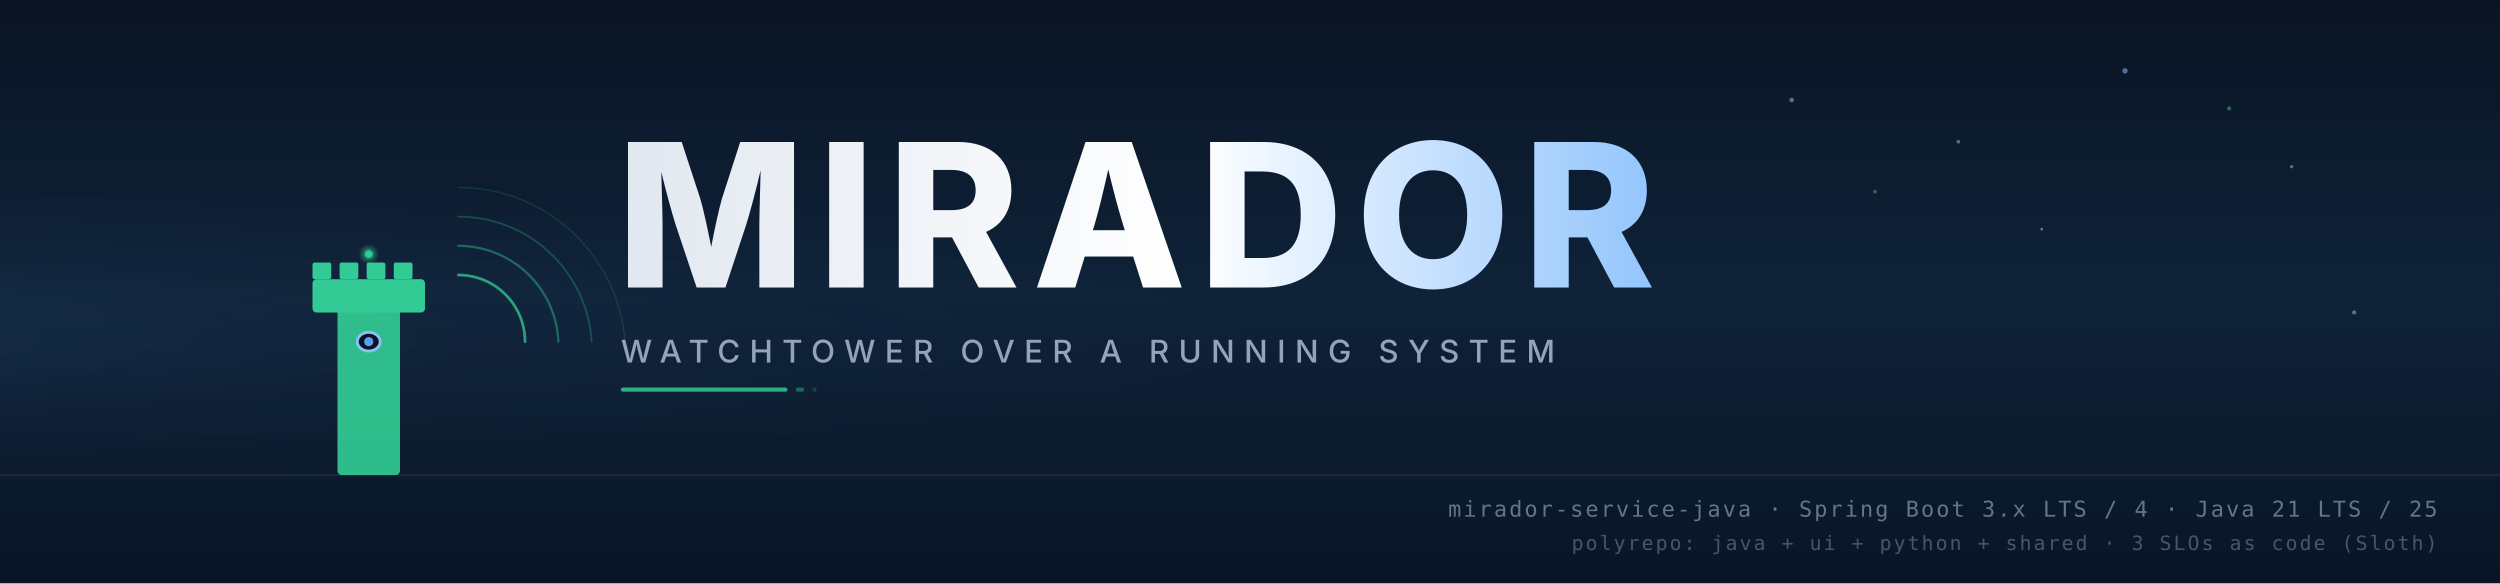
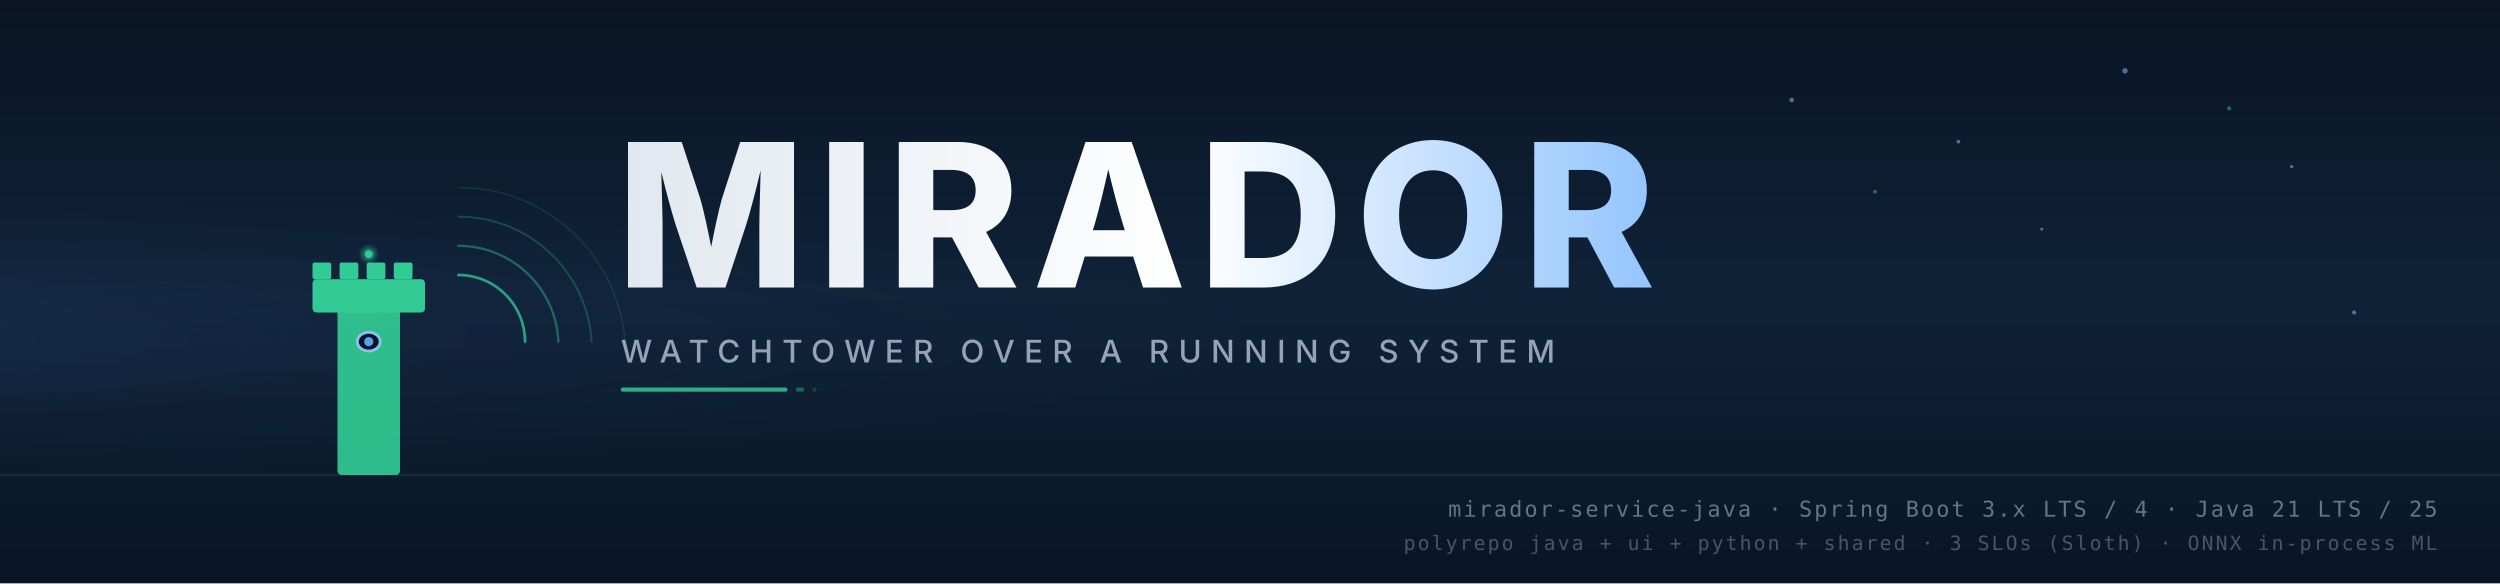
<svg xmlns="http://www.w3.org/2000/svg" viewBox="0 0 1200 280" width="1200" height="280" role="img" aria-label="Mirador — watchtower over a running system">
  <defs>
    <linearGradient id="sky" x1="0" y1="0" x2="0" y2="1">
      <stop offset="0%" stop-color="#0a1424" />
      <stop offset="50%" stop-color="#0f2238" />
      <stop offset="100%" stop-color="#081526" />
    </linearGradient>
    <radialGradient id="beam" cx="18%" cy="55%" r="55%">
      <stop offset="0%" stop-color="#60a5fa" stop-opacity="0.22" />
      <stop offset="60%" stop-color="#60a5fa" stop-opacity="0.04" />
      <stop offset="100%" stop-color="#60a5fa" stop-opacity="0" />
    </radialGradient>
    <linearGradient id="title-grad" x1="0" y1="0" x2="1" y2="0">
      <stop offset="0%" stop-color="#e2e8f0" />
      <stop offset="55%" stop-color="#ffffff" />
      <stop offset="100%" stop-color="#93c5fd" />
    </linearGradient>
    <radialGradient id="pulse" cx="50%" cy="50%" r="50%">
      <stop offset="0%" stop-color="#34d399" stop-opacity="1" />
      <stop offset="60%" stop-color="#34d399" stop-opacity="0.3" />
      <stop offset="100%" stop-color="#34d399" stop-opacity="0" />
    </radialGradient>
  </defs>
  <rect width="1200" height="280" fill="url(#sky)" />
  <ellipse cx="210" cy="155" rx="900" ry="70" fill="url(#beam)" opacity="0.7" />
  <g fill="#93c5fd" opacity="0.5">
    <circle cx="860" cy="48" r="1.1" />
    <circle cx="940" cy="68" r="0.9" />
    <circle cx="1020" cy="34" r="1.3" />
    <circle cx="1100" cy="80" r="0.8" />
    <circle cx="980" cy="110" r="0.7" />
    <circle cx="1130" cy="150" r="1.0" />
  </g>
  <g fill="#34d399" opacity="0.45">
    <circle cx="900" cy="92" r="0.9" />
    <circle cx="1070" cy="52" r="1.0" />
  </g>
  <line x1="0" y1="228" x2="1200" y2="228" stroke="#1e293b" stroke-width="1" opacity="0.9" />
  <g transform="translate(140 72)" opacity="0.95">
    <rect x="22" y="76" width="30" height="80" rx="2" fill="#34d399" opacity="0.92" />
    <rect x="10" y="62" width="54" height="16" rx="2" fill="#34d399" />
    <rect x="10" y="54" width="9" height="8" rx="1" fill="#34d399" />
    <rect x="23" y="54" width="9" height="8" rx="1" fill="#34d399" />
    <rect x="36" y="54" width="9" height="8" rx="1" fill="#34d399" />
    <rect x="49" y="54" width="9" height="8" rx="1" fill="#34d399" />
    <ellipse cx="37" cy="92" rx="5.5" ry="4.5" fill="#0a1424" stroke="#93c5fd" stroke-width="1.4" />
    <circle cx="37" cy="92" r="2.2" fill="#60a5fa" />
    <circle cx="37" cy="50" r="5" fill="url(#pulse)" />
    <circle cx="37" cy="50" r="1.8" fill="#34d399" />
    <g fill="none" stroke="#34d399" stroke-linecap="round" opacity="0.75">
      <path d="M 80 60 A 32 32 0 0 1 112 92" stroke-width="1.3" />
      <path d="M 80 46 A 48 48 0 0 1 128 92" stroke-width="1.1" opacity="0.55" />
      <path d="M 80 32 A 64 64 0 0 1 144 92" stroke-width="0.9" opacity="0.35" />
      <path d="M 80 18 A 80 80 0 0 1 160 92" stroke-width="0.7" opacity="0.20" />
    </g>
  </g>
  <g font-family="'Inter','Segoe UI',system-ui,sans-serif">
    <text x="296" y="138" font-size="96" font-weight="800" letter-spacing="6" fill="url(#title-grad)">MIRADOR</text>
    <text x="298" y="174" font-size="15" font-weight="500" fill="#94a3b8" letter-spacing="4.5">
      WATCHTOWER OVER A RUNNING SYSTEM
    </text>
    <rect x="298" y="186" width="80" height="2" rx="1" fill="#34d399" opacity="0.8" />
    <rect x="382" y="186" width="4" height="2" rx="1" fill="#34d399" opacity="0.4" />
    <rect x="390" y="186" width="2" height="2" rx="1" fill="#34d399" opacity="0.2" />
  </g>
  <g font-family="'JetBrains Mono','Fira Code',ui-monospace,monospace" fill="#64748b" font-size="10.5" letter-spacing="1" text-anchor="end">
    <text x="1170" y="248">mirador-service-java  ·  Spring Boot 3.x LTS / 4  ·  Java 21 LTS / 25</text>
-     <text x="1170" y="264" fill="#475569" font-size="9.5">polyrepo: java + ui + python + shared  ·  3 SLOs as code (Sloth)</text>
+     <text x="1170" y="264" fill="#475569" font-size="9.5">polyrepo java + ui + python + shared  ·  3 SLOs (Sloth)  ·  ONNX in-process ML</text>
  </g>
</svg>
